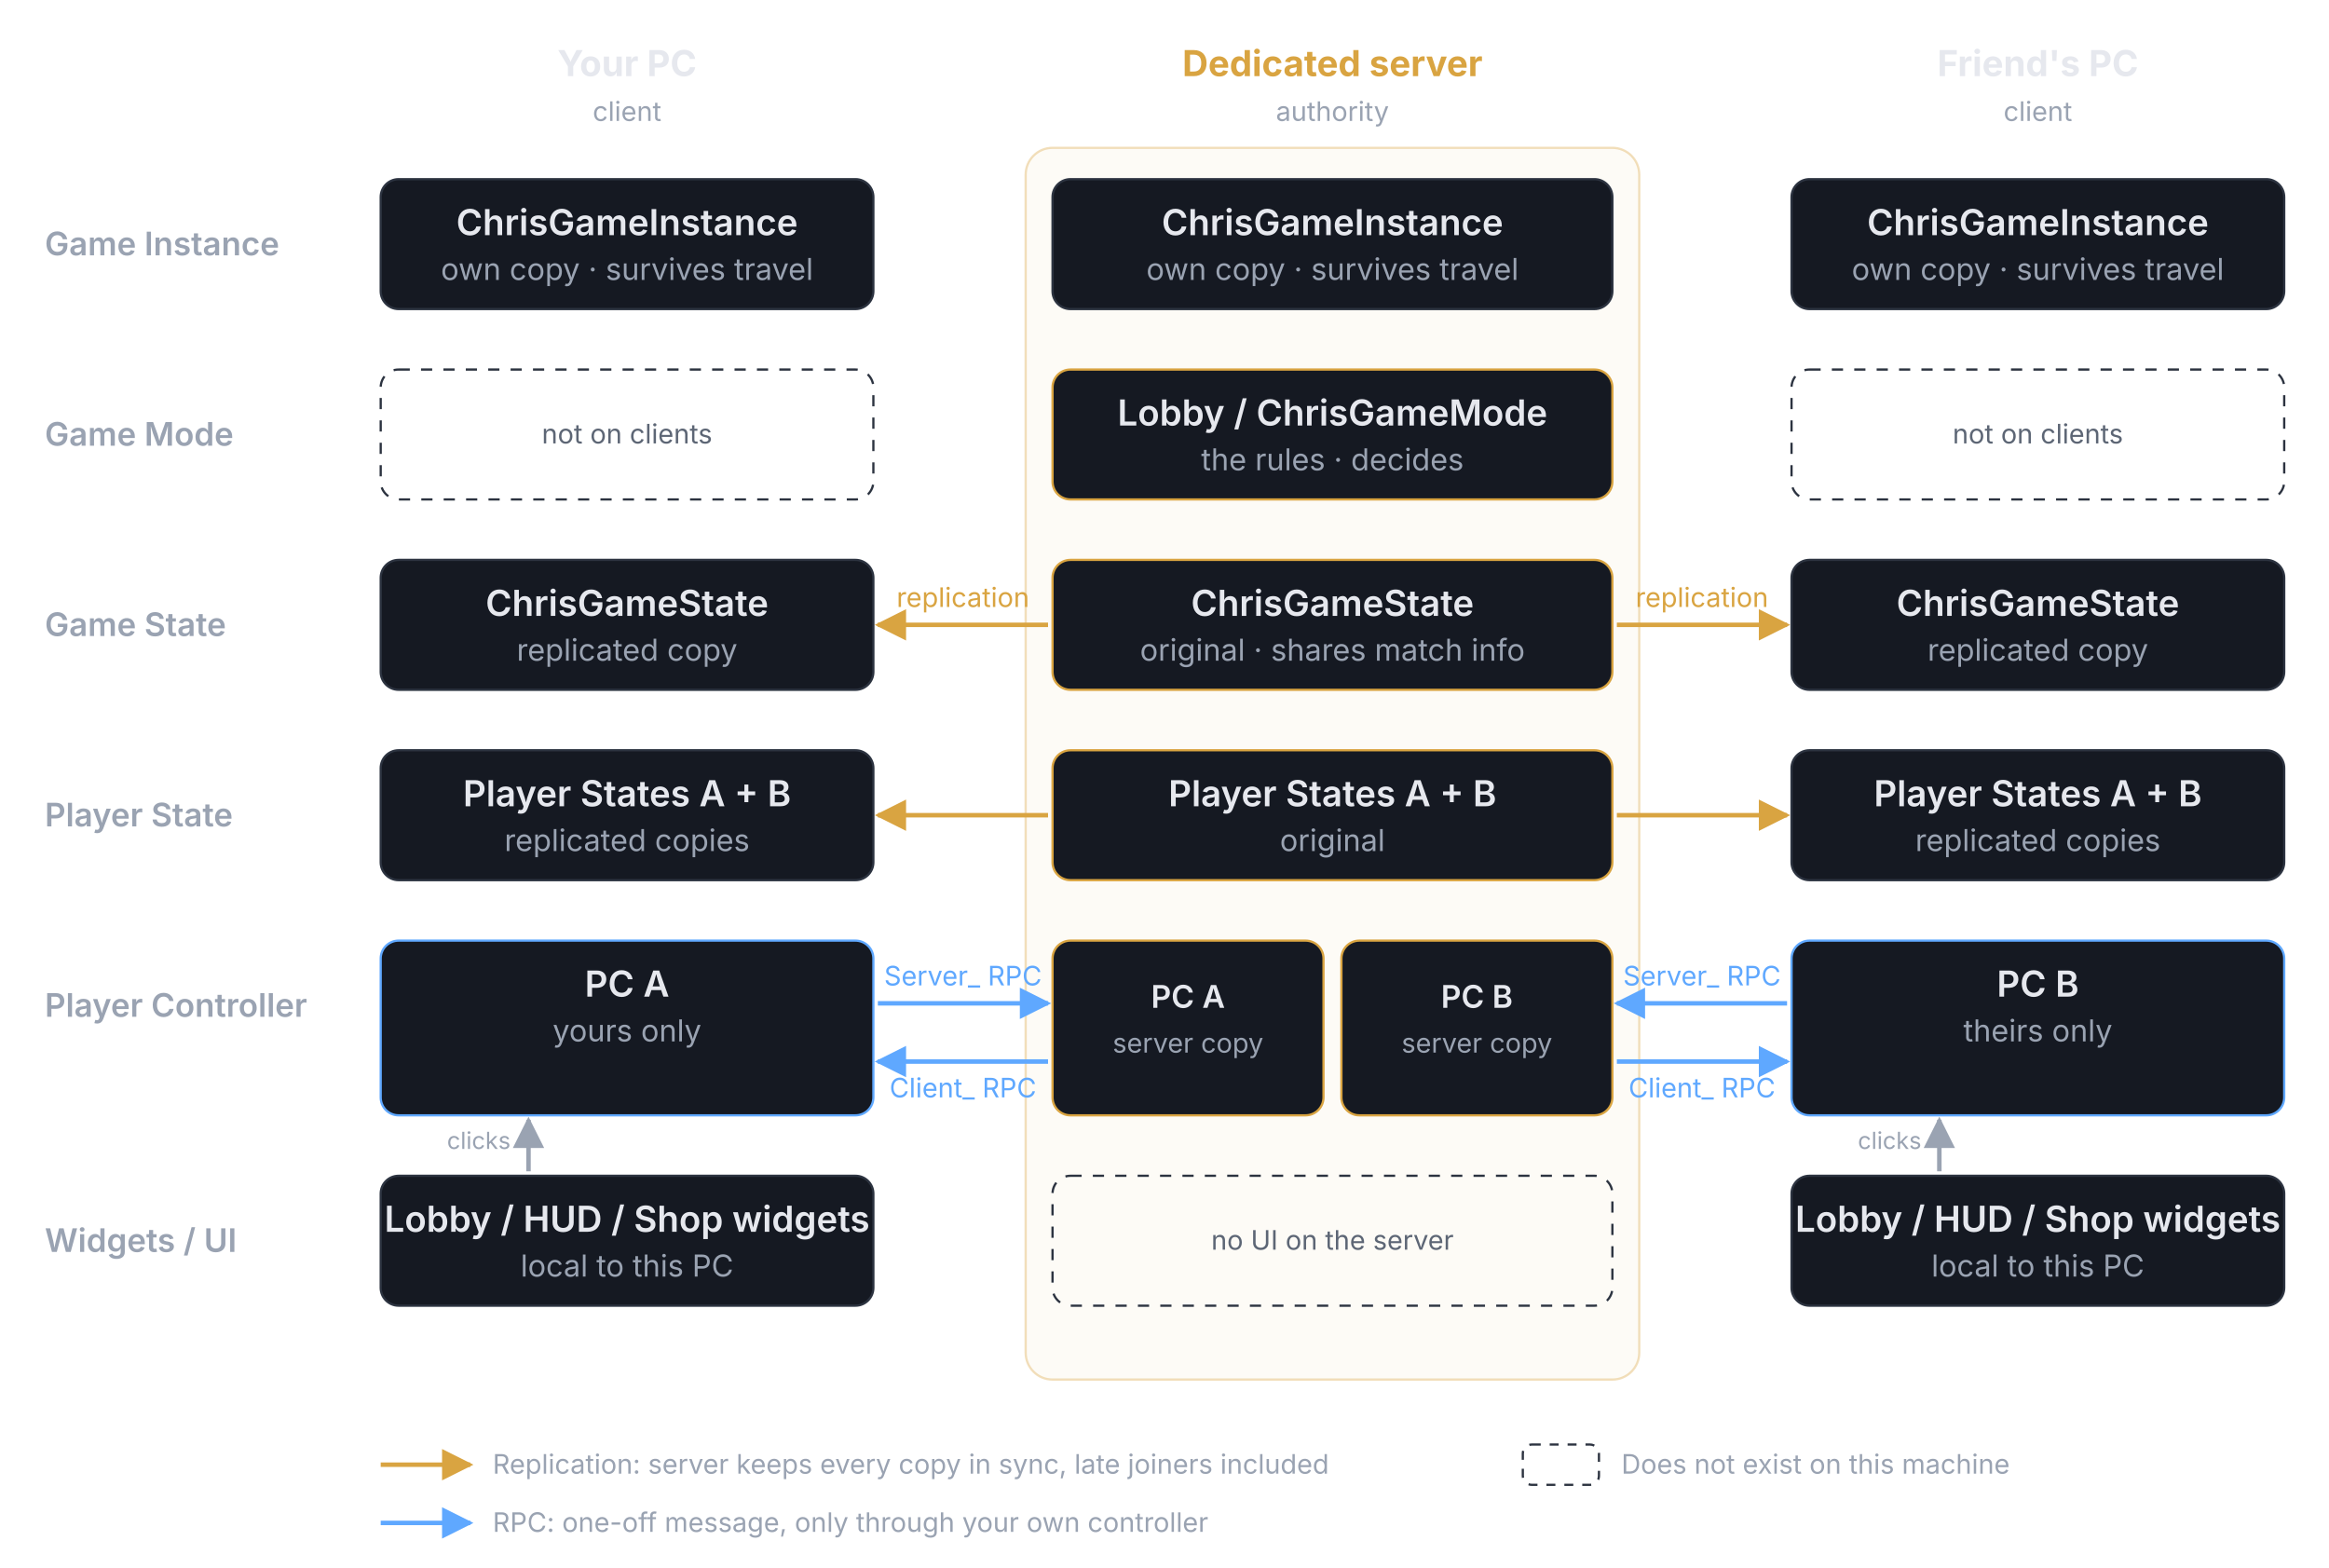
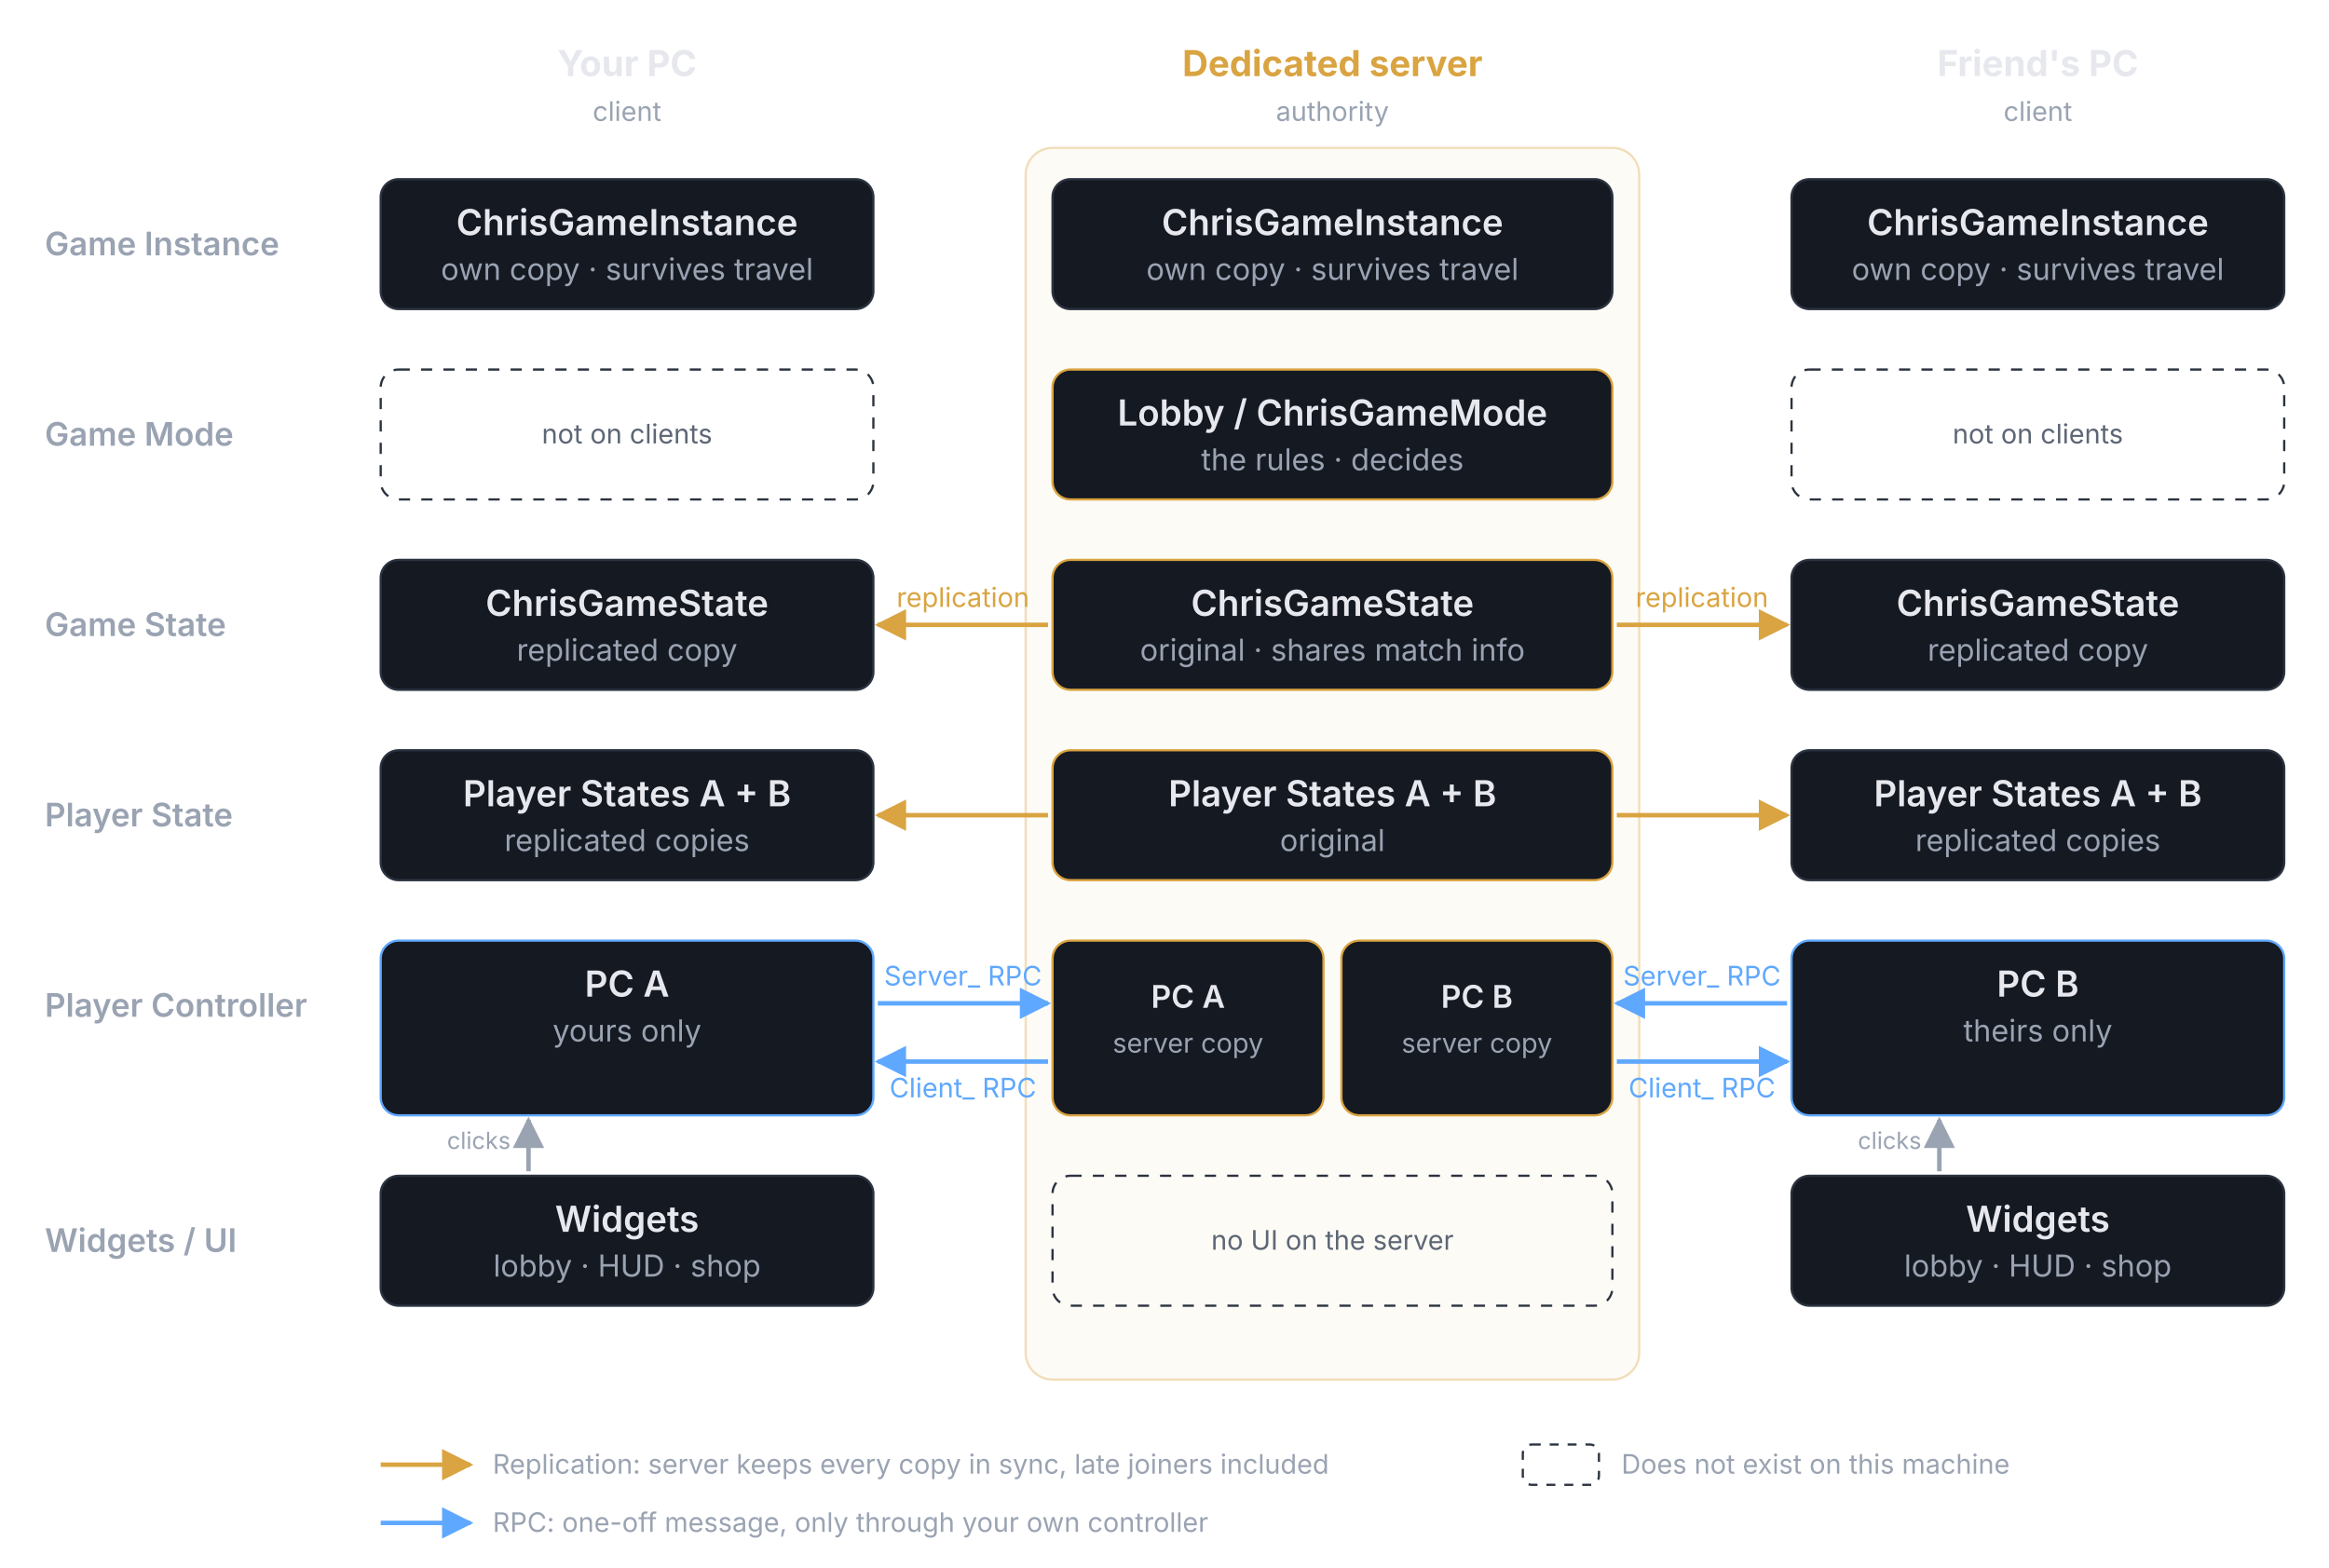
<svg xmlns="http://www.w3.org/2000/svg" viewBox="0 0 1040 700" font-family="Inter, system-ui, Segoe UI, sans-serif" role="img" aria-label="Which gameplay framework classes exist on the server and on each client, and how they communicate">
  <defs>
    <marker id="hd9a441" viewBox="0 0 10 10" refX="9" refY="5" markerWidth="7" markerHeight="7" orient="auto-start-reverse">
      <path d="M0 0 L10 5 L0 10 z" fill="#d9a441" />
    </marker>
    <marker id="h5fa8ff" viewBox="0 0 10 10" refX="9" refY="5" markerWidth="7" markerHeight="7" orient="auto-start-reverse">
      <path d="M0 0 L10 5 L0 10 z" fill="#5fa8ff" />
    </marker>
    <marker id="h9aa3b2" viewBox="0 0 10 10" refX="9" refY="5" markerWidth="7" markerHeight="7" orient="auto-start-reverse">
      <path d="M0 0 L10 5 L0 10 z" fill="#9aa3b2" />
    </marker>
  </defs>
  <text x="280.0" y="34" font-size="16" fill="#e6e8ee" font-weight="700" text-anchor="middle">Your PC</text>
  <text x="280.0" y="54" font-size="12" fill="#9aa3b2" font-weight="400" text-anchor="middle">client</text>
  <text x="595.0" y="34" font-size="16" fill="#d9a441" font-weight="700" text-anchor="middle">Dedicated server</text>
  <text x="595.0" y="54" font-size="12" fill="#9aa3b2" font-weight="400" text-anchor="middle">authority</text>
  <text x="910.0" y="34" font-size="16" fill="#e6e8ee" font-weight="700" text-anchor="middle">Friend's PC</text>
  <text x="910.0" y="54" font-size="12" fill="#9aa3b2" font-weight="400" text-anchor="middle">client</text>
  <rect x="458" y="66" width="274" height="550" rx="12" fill="rgba(217,164,65,0.05)" stroke="rgba(217,164,65,0.35)" />
  <text x="20" y="114.0" font-size="14.5" fill="#9aa3b2" font-weight="600" text-anchor="start">Game Instance</text>
  <text x="20" y="199.0" font-size="14.5" fill="#9aa3b2" font-weight="600" text-anchor="start">Game Mode</text>
  <text x="20" y="284.0" font-size="14.5" fill="#9aa3b2" font-weight="600" text-anchor="start">Game State</text>
  <text x="20" y="369.0" font-size="14.5" fill="#9aa3b2" font-weight="600" text-anchor="start">Player State</text>
  <text x="20" y="454.0" font-size="14.5" fill="#9aa3b2" font-weight="600" text-anchor="start">Player Controller</text>
  <text x="20" y="559.0" font-size="14.5" fill="#9aa3b2" font-weight="600" text-anchor="start">Widgets / UI</text>
  <rect x="170" y="80" width="220" height="58" rx="8" fill="#151922" stroke="#2c3340" />
  <text x="280.0" y="105" font-size="16" fill="#e6e8ee" font-weight="600" text-anchor="middle">ChrisGameInstance</text>
  <text x="280.0" y="125" font-size="13.5" fill="#9aa3b2" font-weight="400" text-anchor="middle">own copy · survives travel</text>
  <rect x="470" y="80" width="250" height="58" rx="8" fill="#151922" stroke="#2c3340" />
  <text x="595.0" y="105" font-size="16" fill="#e6e8ee" font-weight="600" text-anchor="middle">ChrisGameInstance</text>
  <text x="595.0" y="125" font-size="13.5" fill="#9aa3b2" font-weight="400" text-anchor="middle">own copy · survives travel</text>
  <rect x="800" y="80" width="220" height="58" rx="8" fill="#151922" stroke="#2c3340" />
  <text x="910.0" y="105" font-size="16" fill="#e6e8ee" font-weight="600" text-anchor="middle">ChrisGameInstance</text>
  <text x="910.0" y="125" font-size="13.5" fill="#9aa3b2" font-weight="400" text-anchor="middle">own copy · survives travel</text>
  <rect x="170" y="165" width="220" height="58" rx="8" fill="none" stroke="#2c3340" stroke-dasharray="5 5" />
  <text x="280.0" y="198.0" font-size="12" fill="#5d6675" font-weight="400" text-anchor="middle">not on clients</text>
  <rect x="800" y="165" width="220" height="58" rx="8" fill="none" stroke="#2c3340" stroke-dasharray="5 5" />
  <text x="910.0" y="198.0" font-size="12" fill="#5d6675" font-weight="400" text-anchor="middle">not on clients</text>
  <rect x="470" y="165" width="250" height="58" rx="8" fill="#151922" stroke="#d9a441" />
  <text x="595.0" y="190" font-size="16" fill="#e6e8ee" font-weight="600" text-anchor="middle">Lobby / ChrisGameMode</text>
  <text x="595.0" y="210" font-size="13.5" fill="#9aa3b2" font-weight="400" text-anchor="middle">the rules · decides</text>
  <rect x="470" y="250" width="250" height="58" rx="8" fill="#151922" stroke="#d9a441" />
  <text x="595.0" y="275" font-size="16" fill="#e6e8ee" font-weight="600" text-anchor="middle">ChrisGameState</text>
  <text x="595.0" y="295" font-size="13.5" fill="#9aa3b2" font-weight="400" text-anchor="middle">original · shares match info</text>
  <rect x="170" y="250" width="220" height="58" rx="8" fill="#151922" stroke="#2c3340" />
  <text x="280.0" y="275" font-size="16" fill="#e6e8ee" font-weight="600" text-anchor="middle">ChrisGameState</text>
  <text x="280.0" y="295" font-size="13.5" fill="#9aa3b2" font-weight="400" text-anchor="middle">replicated copy</text>
  <rect x="800" y="250" width="220" height="58" rx="8" fill="#151922" stroke="#2c3340" />
  <text x="910.0" y="275" font-size="16" fill="#e6e8ee" font-weight="600" text-anchor="middle">ChrisGameState</text>
  <text x="910.0" y="295" font-size="13.5" fill="#9aa3b2" font-weight="400" text-anchor="middle">replicated copy</text>
  <line x1="468" y1="279" x2="392" y2="279" stroke="#d9a441" stroke-width="2" marker-end="url(#hd9a441)" />
  <text x="430.0" y="271" font-size="12" fill="#d9a441" font-weight="400" text-anchor="middle">replication</text>
  <line x1="722" y1="279" x2="798" y2="279" stroke="#d9a441" stroke-width="2" marker-end="url(#hd9a441)" />
  <text x="760.0" y="271" font-size="12" fill="#d9a441" font-weight="400" text-anchor="middle">replication</text>
  <rect x="470" y="335" width="250" height="58" rx="8" fill="#151922" stroke="#d9a441" />
  <text x="595.0" y="360" font-size="16" fill="#e6e8ee" font-weight="600" text-anchor="middle">Player States A + B</text>
  <text x="595.0" y="380" font-size="13.5" fill="#9aa3b2" font-weight="400" text-anchor="middle">original</text>
  <rect x="170" y="335" width="220" height="58" rx="8" fill="#151922" stroke="#2c3340" />
  <text x="280.0" y="360" font-size="16" fill="#e6e8ee" font-weight="600" text-anchor="middle">Player States A + B</text>
  <text x="280.0" y="380" font-size="13.5" fill="#9aa3b2" font-weight="400" text-anchor="middle">replicated copies</text>
  <rect x="800" y="335" width="220" height="58" rx="8" fill="#151922" stroke="#2c3340" />
  <text x="910.0" y="360" font-size="16" fill="#e6e8ee" font-weight="600" text-anchor="middle">Player States A + B</text>
  <text x="910.0" y="380" font-size="13.5" fill="#9aa3b2" font-weight="400" text-anchor="middle">replicated copies</text>
  <line x1="468" y1="364" x2="392" y2="364" stroke="#d9a441" stroke-width="2" marker-end="url(#hd9a441)" />
  <line x1="722" y1="364" x2="798" y2="364" stroke="#d9a441" stroke-width="2" marker-end="url(#hd9a441)" />
  <rect x="470.0" y="420" width="121.0" height="78" rx="8" fill="#151922" stroke="#d9a441" />
  <text x="530.5" y="450" font-size="14" fill="#e6e8ee" font-weight="600" text-anchor="middle">PC A</text>
  <text x="530.5" y="470" font-size="12" fill="#9aa3b2" font-weight="400" text-anchor="middle">server copy</text>
  <rect x="599.0" y="420" width="121.0" height="78" rx="8" fill="#151922" stroke="#d9a441" />
  <text x="659.5" y="450" font-size="14" fill="#e6e8ee" font-weight="600" text-anchor="middle">PC B</text>
  <text x="659.5" y="470" font-size="12" fill="#9aa3b2" font-weight="400" text-anchor="middle">server copy</text>
  <rect x="170" y="420" width="220" height="78" rx="8" fill="#151922" stroke="#5fa8ff" />
  <text x="280.0" y="445" font-size="16" fill="#e6e8ee" font-weight="600" text-anchor="middle">PC A</text>
  <text x="280.0" y="465" font-size="13.5" fill="#9aa3b2" font-weight="400" text-anchor="middle">yours only</text>
  <rect x="800" y="420" width="220" height="78" rx="8" fill="#151922" stroke="#5fa8ff" />
  <text x="910.0" y="445" font-size="16" fill="#e6e8ee" font-weight="600" text-anchor="middle">PC B</text>
  <text x="910.0" y="465" font-size="13.5" fill="#9aa3b2" font-weight="400" text-anchor="middle">theirs only</text>
  <line x1="392" y1="448" x2="468" y2="448" stroke="#5fa8ff" stroke-width="2" marker-end="url(#h5fa8ff)" />
  <text x="430.0" y="440" font-size="12" fill="#5fa8ff" font-weight="400" text-anchor="middle">Server_ RPC</text>
  <line x1="468" y1="474" x2="392" y2="474" stroke="#5fa8ff" stroke-width="2" marker-end="url(#h5fa8ff)" />
  <text x="430.0" y="490" font-size="12" fill="#5fa8ff" font-weight="400" text-anchor="middle">Client_ RPC</text>
  <line x1="798" y1="448" x2="722" y2="448" stroke="#5fa8ff" stroke-width="2" marker-end="url(#h5fa8ff)" />
  <text x="760.0" y="440" font-size="12" fill="#5fa8ff" font-weight="400" text-anchor="middle">Server_ RPC</text>
  <line x1="722" y1="474" x2="798" y2="474" stroke="#5fa8ff" stroke-width="2" marker-end="url(#h5fa8ff)" />
  <text x="760.0" y="490" font-size="12" fill="#5fa8ff" font-weight="400" text-anchor="middle">Client_ RPC</text>
  <rect x="470" y="525" width="250" height="58" rx="8" fill="none" stroke="#2c3340" stroke-dasharray="5 5" />
  <text x="595.0" y="558.0" font-size="12" fill="#5d6675" font-weight="400" text-anchor="middle">no UI on the server</text>
  <rect x="170" y="525" width="220" height="58" rx="8" fill="#151922" stroke="#2c3340" />
-   <text x="280.0" y="550" font-size="16" fill="#e6e8ee" font-weight="600" text-anchor="middle">Lobby / HUD / Shop widgets</text>
-   <text x="280.0" y="570" font-size="13.5" fill="#9aa3b2" font-weight="400" text-anchor="middle">local to this PC</text>
+   <text x="280.0" y="550" font-size="16" fill="#e6e8ee" font-weight="600" text-anchor="middle">Widgets</text>
+   <text x="280.0" y="570" font-size="13.5" fill="#9aa3b2" font-weight="400" text-anchor="middle">lobby · HUD · shop</text>
  <rect x="800" y="525" width="220" height="58" rx="8" fill="#151922" stroke="#2c3340" />
-   <text x="910.0" y="550" font-size="16" fill="#e6e8ee" font-weight="600" text-anchor="middle">Lobby / HUD / Shop widgets</text>
-   <text x="910.0" y="570" font-size="13.5" fill="#9aa3b2" font-weight="400" text-anchor="middle">local to this PC</text>
+   <text x="910.0" y="550" font-size="16" fill="#e6e8ee" font-weight="600" text-anchor="middle">Widgets</text>
+   <text x="910.0" y="570" font-size="13.5" fill="#9aa3b2" font-weight="400" text-anchor="middle">lobby · HUD · shop</text>
  <line x1="236.0" y1="523" x2="236.0" y2="500" stroke="#9aa3b2" stroke-width="2" marker-end="url(#h9aa3b2)" />
  <text x="228.0" y="513" font-size="10.5" fill="#9aa3b2" font-weight="400" text-anchor="end">clicks</text>
  <line x1="866.0" y1="523" x2="866.0" y2="500" stroke="#9aa3b2" stroke-width="2" marker-end="url(#h9aa3b2)" />
  <text x="858.0" y="513" font-size="10.5" fill="#9aa3b2" font-weight="400" text-anchor="end">clicks</text>
  <line x1="170" y1="654" x2="210" y2="654" stroke="#d9a441" stroke-width="2" marker-end="url(#hd9a441)" />
  <text x="220" y="658" font-size="12" fill="#9aa3b2" font-weight="400" text-anchor="start">Replication: server keeps every copy in sync, late joiners included</text>
  <line x1="170" y1="680" x2="210" y2="680" stroke="#5fa8ff" stroke-width="2" marker-end="url(#h5fa8ff)" />
  <text x="220" y="684" font-size="12" fill="#9aa3b2" font-weight="400" text-anchor="start">RPC: one-off message, only through your own controller</text>
  <rect x="680" y="645" width="34" height="18" rx="4" fill="none" stroke="#2c3340" stroke-dasharray="4 4" />
  <text x="724" y="658" font-size="12" fill="#9aa3b2" font-weight="400" text-anchor="start">Does not exist on this machine</text>
</svg>
